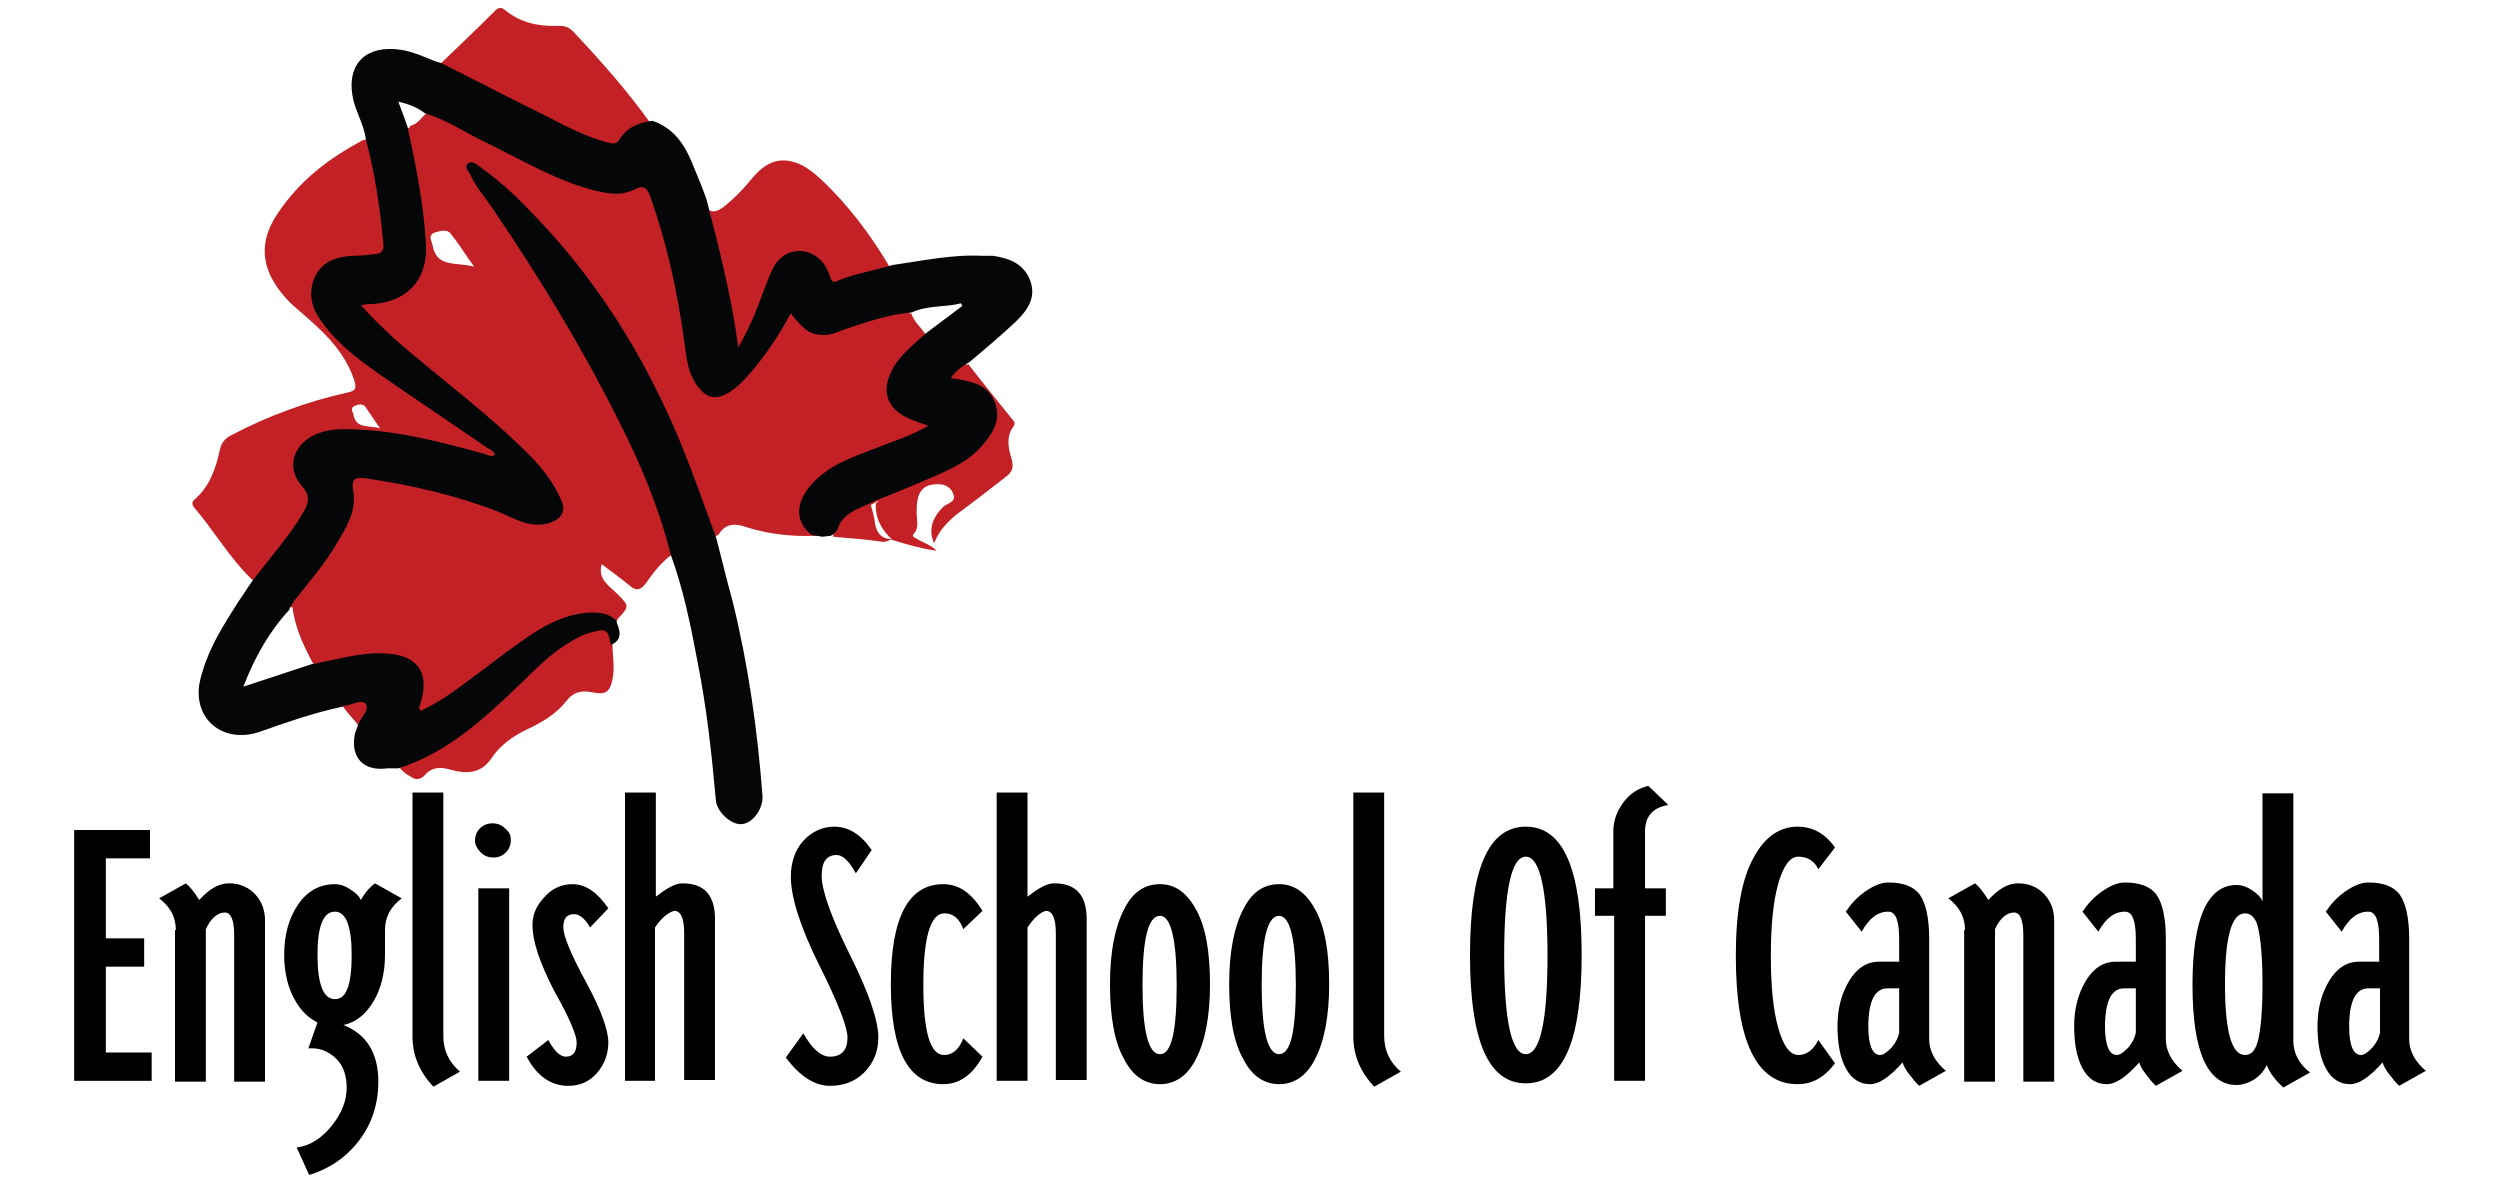
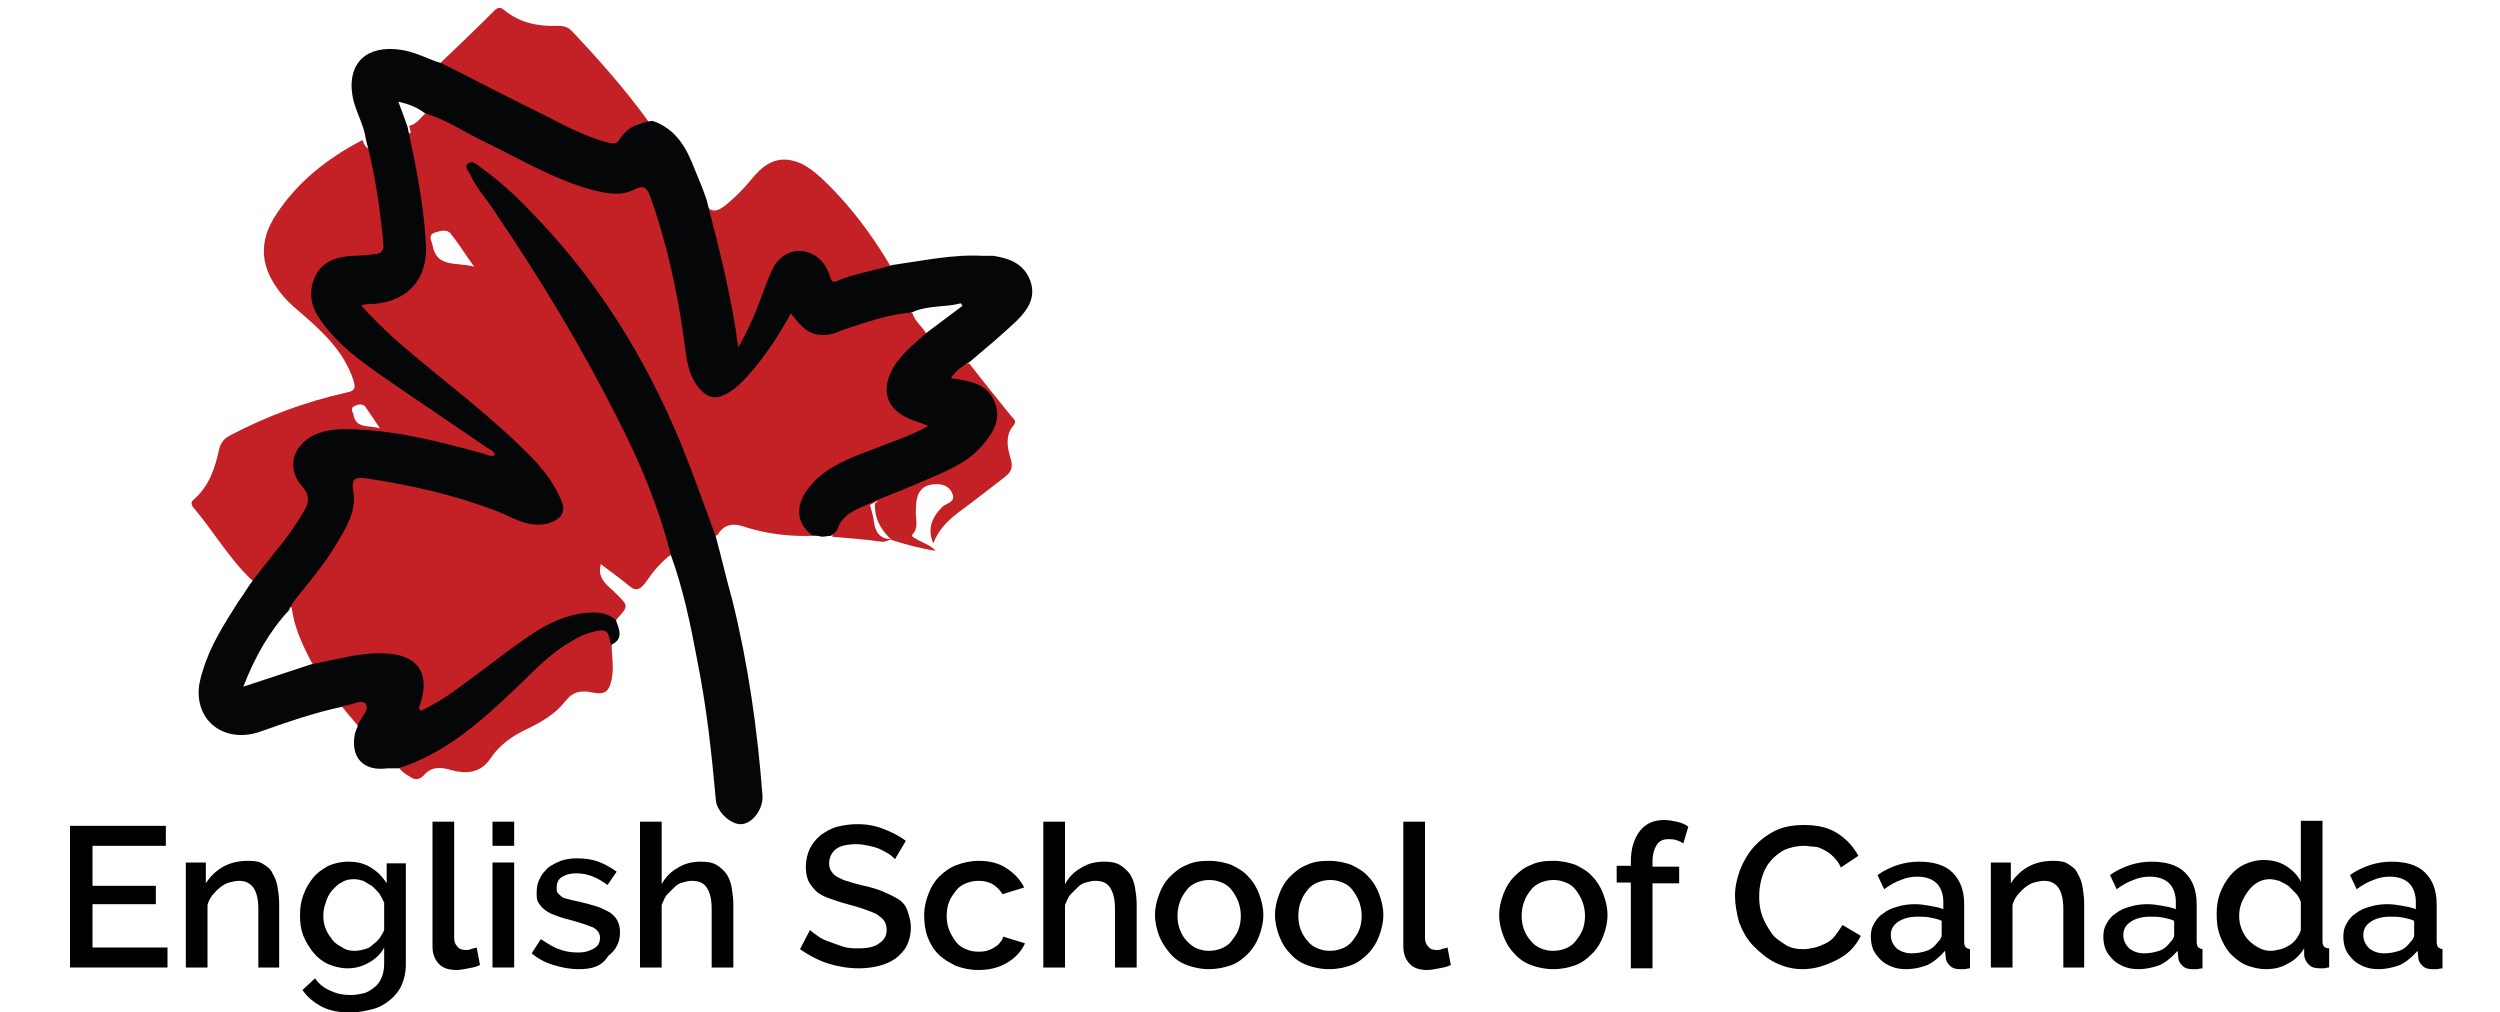
- <svg xmlns="http://www.w3.org/2000/svg" version="1.1" id="Layer_1" x="0px" y="0px" width="300px" height="142px" viewBox="0 0 300 142" style="enable-background:new 0 0 300 142;" xml:space="preserve">
+ <svg xmlns="http://www.w3.org/2000/svg" version="1.1" id="Layer_1" x="0px" y="0px" width="300px" height="121.4px" viewBox="0 0 300 121.4" style="enable-background:new 0 0 300 121.4;" xml:space="preserve">
  <style type="text/css">
	.st0{fill:#C42126;}
	.st1{fill:#040607;}
</style>
-   <path id="XMLID_4_" class="st0" d="M78,14.7c-2.8-3.9-6-7.5-9.3-11c-0.5-0.5-1-0.6-1.7-0.6c-2.4,0.1-4.6-0.4-6.4-1.9  c-0.5-0.4-0.8-0.3-1.2,0.1c-2.2,2.2-4.4,4.3-6.6,6.4c-0.1,2-0.7,3.5-1.5,5.8c-0.7,0.5-1.1,1.4-2.1,1.6c0.1,0.3-0.4,0.3-1.6,0.7  c-2.1,1-2.1,0.7-4,1c-4.2,2.2-7.8,5-10.4,9c-1.7,2.6-2,5.3-0.3,8.1c0.8,1.3,1.7,2.3,2.9,3.3c2.8,2.4,5.5,4.8,6.7,8.4  c0.3,1,0.2,1.3-0.8,1.5c-4.9,1.1-9.5,2.8-13.9,5.1c-0.8,0.4-1.2,0.9-1.4,1.7c-0.5,2.3-1.2,4.4-3,6c-0.4,0.3-0.4,0.6-0.1,1  c2.4,2.8,4.2,6,6.9,8.6c2.1,1.7,2.2,2.8,4.9,3.4c0.3,2.4,1.3,4.5,2.4,6.6c1.6,2.1,2,3.1,3.6,5c0,0-0.1,0.1-0.1,0.1  c0.6,0.8,1.3,1.6,1.9,2.3c0,0.2,4.7,4.7,4.9,5c0.4,0.6,0.9,1,1.5,1.3c0.5,0.4,1.1,0.4,1.6-0.1c0.9-1.1,2-1.1,3.3-0.7  c1.8,0.5,3.5,0.4,4.7-1.3c1.1-1.7,2.7-2.8,4.4-3.6c1.7-0.8,3.4-1.8,4.6-3.3c0.9-1.2,1.9-1.4,3.3-1.1c1.5,0.3,2-0.1,2.3-1.6  c0.3-1.4,0-2.8,0-4.2c0.5-1,0.1-1.6,0.6-3c1.5-1.6,1.4-1.6-0.1-3.1c-0.9-0.9-2.3-1.7-1.8-3.5c1.2,0.9,2.3,1.7,3.4,2.6  c0.7,0.6,1.2,0.6,1.9-0.3c0.9-1.3,1.9-2.6,3.2-3.5c1.8-0.7,5.5-2.3,5.5-2.3c0.9-1.5,2.1-1.4,3.5-0.9c2.6,0.8,5.3,1.1,8,1  c0.8-0.2,1.6-0.2,2.3-0.2c0,0.2,0,0.3-0.1,0.3c2,0.2,4,0.3,5.9,0.6c0.5,0.1,0.9-0.2,1.3-0.3c-1.3,0-1.9-0.7-2.1-1.9  c-0.1-0.8-0.3-1.5-0.5-2.2c0.2-0.1,0.5-0.3,0.9-0.5c0,0.1-0.1,0.2-0.3,0.3c-0.1,1.8,0.7,3.2,2,4.4c0,0,0,0,0,0c0,0,0,0,0,0l0,0  c1.6,0.5,3.3,1,5.3,1.3c-0.8-0.8-1.7-1-2.3-1.4c-0.3-0.2-0.8-0.3-0.4-0.7c0.6-0.7,0.3-1.6,0.3-2.4c0-0.8,0-1.5,0.3-2.3  c0.5-1,1.3-1.2,2.3-1.2c0.9,0,1.6,0.5,1.8,1.2c0.4,0.9-0.7,1.1-1.2,1.5c-1.4,1.4-1.8,2.8-1.1,4.4c0.6-1.6,1.7-2.7,3-3.7  c1.9-1.4,3.7-2.8,5.5-4.2c0.8-0.6,1.1-1.1,0.8-2.2c-0.4-1.3-0.7-2.7,0.2-3.9c0.4-0.5-0.1-0.8-0.3-1.1c-1.7-2.1-3.4-4.2-5.1-6.4  c-0.8,0.5-4.1-2.8-5.1-3.5c0.1,0-0.1,0.1-0.3,0.3c0.1-0.1,0.2-0.2,0.3-0.3c-0.5-0.9-1.4-1.5-1.7-2.5c-2.8-1.4-1.5-4.2-2.6-5.6  c-2.3-3.9-5-7.5-8.3-10.6c-1-0.9-2.1-1.8-3.4-2.1c-2.3-0.6-3.8,0.7-5.1,2.3c-0.9,1.1-1.9,2.1-3,3c-1,0.8-1.9,1.1-2.6-0.4  C83.9,24,78.2,16.3,78,14.7 M42.4,49.7c-0.1-0.3-0.4-0.8,0.2-1c0.4-0.2,1-0.3,1.3,0.2c0.5,0.7,1,1.5,1.7,2.5  C44.2,51,42.7,51.5,42.4,49.7z M56.9,32c-2.2-0.6-4.5,0.2-5-2.6c-0.1-0.5-0.6-1.2,0.3-1.5c0.7-0.2,1.5-0.5,2,0.3  C55.1,29.3,55.8,30.5,56.9,32z" />
-   <g id="XMLID_2_">
-     <path id="XMLID_55_" d="M12.6,126.3h5.6v3.4H8.9V99.6H18v3.4h-5.3v9.6h4.6v3.4h-4.6V126.3z" />
-     <path id="XMLID_57_" d="M21.1,111.6c0-1.6-0.7-2.8-2-3.8l3.2-1.8c0.4,0.3,1,1,1.6,2c1.2-1.3,2.3-2,3.6-2c1.3,0,2.4,0.5,3.2,1.4   c0.7,0.8,1.1,1.8,1.1,3v19.4h-3.7v-17.6c0-1.8-0.4-2.7-1.1-2.7c-0.9,0-1.7,0.7-2.3,2v18.3h-3.7V111.6z" />
-     <path id="XMLID_59_" d="M38.1,122.7c-1-0.5-1.9-1.3-2.6-2.5c-0.9-1.5-1.4-3.4-1.4-5.6c0-2.5,0.6-4.5,1.7-6.1   c1.1-1.6,2.6-2.4,4.4-2.4c0.6,0,1.2,0.2,1.8,0.6c0.6,0.4,1.1,0.8,1.3,1.3c0.4-0.7,0.9-1.4,1.7-2l3.2,1.8c-1.3,1-2,2.2-2,3.8v3   c0,2.2-0.5,4.1-1.4,5.6c-0.9,1.5-2.1,2.5-3.6,2.8c2.8,1.1,4.2,3.4,4.2,6.8c0,2.7-0.8,5.2-2.5,7.3c-1.5,1.9-3.5,3.2-5.8,3.9   l-1.5-3.3c1.6-0.2,3-1.1,4.2-2.6c1.2-1.5,1.8-3,1.8-4.6c0-1.4-0.4-2.6-1.2-3.4c-0.8-0.8-1.8-1.3-2.9-1.3H37L38.1,122.7z    M38.1,114.6c0,3.5,0.7,5.3,2.1,5.3c1.4,0,2-1.8,2-5.3c0-3.5-0.7-5.2-2-5.2C38.8,109.4,38.1,111.1,38.1,114.6z" />
-     <path id="XMLID_62_" d="M53.2,124.3c0,1.8,0.7,3.2,2,4.3l-3.2,1.8c-1.6-1.7-2.5-3.7-2.5-6V95.1h3.7V124.3z" />
-     <path id="XMLID_64_" d="M61.3,100.8c0,0.6-0.2,1.1-0.6,1.5c-0.4,0.4-0.9,0.6-1.5,0.6c-0.6,0-1.1-0.2-1.5-0.6   c-0.4-0.4-0.7-0.9-0.7-1.4c0-0.6,0.2-1.1,0.6-1.5c0.4-0.4,0.9-0.6,1.5-0.6c0.6,0,1.1,0.2,1.5,0.6C61.1,99.8,61.3,100.2,61.3,100.8z    M61.1,129.7h-3.7v-23.1h3.7V129.7z" />
-     <path id="XMLID_67_" d="M63.9,111c0-1.2,0.4-2.2,1.3-3.2c0.9-1.1,2.1-1.7,3.5-1.7c1.6,0,3,1,4.3,2.9l-2.2,2.3   c-0.6-1.1-1.3-1.6-1.9-1.6c-0.9,0-1.3,0.5-1.3,1.6c0,1,0.9,3.2,2.7,6.5c1.8,3.3,2.7,5.8,2.7,7.3c0,1.4-0.5,2.7-1.4,3.7   c-0.9,1-2,1.5-3.4,1.5c-2.1,0-3.8-1.2-5-3.5l2.6-2c0.7,1.3,1.4,2,2.1,2c0.9,0,1.3-0.6,1.3-1.7c0-0.9-0.9-3-2.7-6.2   C64.8,115.6,63.9,113,63.9,111z" />
-     <path id="XMLID_69_" d="M78.6,111.3v18.4H75V95.1h3.7v12.5c1.3-1,2.3-1.6,3.2-1.6c2.6,0,3.9,1.4,3.9,4.3v19.3h-3.7v-17.6   c0-1.8-0.4-2.7-1.2-2.7C80.2,109.5,79.4,110.1,78.6,111.3z" />
-     <path id="XMLID_71_" d="M100.4,102.6c-1.2,0-1.8,0.8-1.8,2.5c0,1.7,1.1,4.9,3.4,9.5c2.3,4.6,3.4,7.9,3.4,9.9c0,1.7-0.6,3.1-1.7,4.2   c-1.1,1.1-2.5,1.6-4.1,1.6c-1.8,0-3.6-1.1-5.3-3.4l2.1-2.9c1,1.8,2.1,2.8,3.2,2.8c1.4,0,2.1-0.8,2.1-2.3c0-1.2-1.1-4.1-3.4-8.7   c-2.3-4.6-3.4-8.2-3.4-10.6c0-1.7,0.5-3.2,1.5-4.3c1-1.1,2.3-1.7,3.7-1.7c1.7,0,3.2,0.9,4.5,2.8l-1.9,2.8   C101.9,103.3,101.1,102.6,100.4,102.6z" />
-     <path id="XMLID_73_" d="M113.2,106.1c1.9,0,3.4,1.1,4.7,3.2l-2.3,2.2c-0.5-1.3-1.2-1.9-2.3-1.9c-1.6,0-2.5,2.8-2.5,8.5   c0,5.7,0.8,8.5,2.5,8.5c1,0,1.8-0.7,2.3-2l2.3,2.2c-1.2,2.2-2.8,3.3-4.7,3.3c-4.2,0-6.3-4-6.3-12S109,106.1,113.2,106.1z" />
-     <path id="XMLID_75_" d="M123.3,111.3v18.4h-3.7V95.1h3.7v12.5c1.3-1,2.3-1.6,3.2-1.6c2.6,0,3.9,1.4,3.9,4.3v19.3h-3.7v-17.6   c0-1.8-0.4-2.7-1.2-2.7C124.8,109.5,124.1,110.1,123.3,111.3z" />
-     <path id="XMLID_77_" d="M139.2,106.1c1.8,0,3.2,1,4.3,3c1.2,2.1,1.7,5.2,1.7,9c0,3.9-0.6,6.9-1.7,9c-1,2-2.5,3-4.3,3   c-1.8,0-3.3-1-4.3-3c-1.2-2.1-1.7-5.2-1.7-9c0-3.9,0.6-6.9,1.7-9C135.9,107.1,137.3,106.1,139.2,106.1z M137.1,118.2   c0,5.5,0.7,8.3,2.1,8.3c1.4,0,2-2.8,2-8.3s-0.7-8.3-2-8.3C137.8,109.9,137.1,112.6,137.1,118.2z" />
-     <path id="XMLID_80_" d="M153.5,106.1c1.8,0,3.2,1,4.3,3c1.2,2.1,1.7,5.2,1.7,9c0,3.9-0.6,6.9-1.7,9c-1,2-2.5,3-4.3,3   c-1.8,0-3.3-1-4.3-3c-1.2-2.1-1.7-5.2-1.7-9c0-3.9,0.6-6.9,1.7-9C150.2,107.1,151.6,106.1,153.5,106.1z M151.4,118.2   c0,5.5,0.7,8.3,2.1,8.3c1.4,0,2-2.8,2-8.3s-0.7-8.3-2-8.3C152.1,109.9,151.4,112.6,151.4,118.2z" />
-     <path id="XMLID_83_" d="M166.1,124.3c0,1.8,0.7,3.2,2,4.3l-3.2,1.8c-1.6-1.7-2.5-3.7-2.5-6V95.1h3.7V124.3z" />
-     <path id="XMLID_85_" d="M183.1,99.2c4.5,0,6.7,5.1,6.7,15.4c0,10.3-2.2,15.4-6.7,15.4c-4.5,0-6.7-5.1-6.7-15.4   C176.4,104.3,178.6,99.2,183.1,99.2z M180.5,114.7c0,7.9,0.9,11.8,2.6,11.8c1.7,0,2.6-3.9,2.6-11.8c0-7.9-0.9-11.9-2.6-11.9   C181.4,102.8,180.5,106.7,180.5,114.7z" />
-     <path id="XMLID_88_" d="M193.6,109.9h-2.2v-3.3h2.2v-6.8c0-1.3,0.4-2.4,1.2-3.5c0.8-1.1,1.8-1.7,3-2l2.4,2.3   c-1.9,0.3-2.8,1.4-2.8,3.2v6.8h2.5v3.3h-2.5v19.8h-3.7V109.9z" />
-     <path id="XMLID_90_" d="M215.7,99.2c1.8,0,3.3,0.8,4.5,2.5l-2,2.6c-0.5-1-1.3-1.5-2.4-1.5c-1,0-1.8,1.1-2.4,3.2   c-0.6,2.1-0.9,5-0.9,8.7c0,3.7,0.3,6.6,0.9,8.7c0.6,2.1,1.4,3.2,2.4,3.2c1,0,1.8-0.6,2.4-1.8l2,2.8c-1.3,1.7-2.7,2.5-4.5,2.5   c-4.9,0-7.4-5.1-7.4-15.4c0-5.3,0.7-9.3,2.2-11.9C211.8,100.4,213.6,99.2,215.7,99.2z" />
-     <path id="XMLID_92_" d="M231.5,124.7c0,1.4,0.7,2.7,2,3.8l-3.2,1.8c-0.3-0.3-0.6-0.6-0.8-0.9c-0.6-0.7-1-1.3-1.2-1.9   c-1.5,1.7-2.8,2.6-3.9,2.6c-1.2,0-2.2-0.6-2.9-1.9c-0.7-1.3-1-3-1-5.1c0-2.1,0.5-3.9,1.4-5.4c0.9-1.5,2.1-2.3,3.6-2.3h2.4v-2.7   c0-2.2-0.4-3.3-1.3-3.3c-1.3,0-2.3,0.8-3.2,2.4l-1.9-2.4c0.6-0.9,1.3-1.7,2.3-2.4c1-0.7,1.9-1.1,2.8-1.1c1.8,0,3.1,0.5,3.8,1.5   c0.7,1,1.1,2.8,1.1,5.2V124.7z M227.8,118.6h-1.3c-1.5,0-2.3,1.5-2.3,4.6c0,2.2,0.5,3.4,1.4,3.4c0.4,0,0.8-0.3,1.4-0.9   c0.5-0.6,0.8-1.2,0.9-1.8V118.6z" />
-     <path id="XMLID_95_" d="M235.8,111.6c0-1.6-0.7-2.8-2-3.8l3.2-1.8c0.4,0.3,1,1,1.6,2c1.2-1.3,2.3-2,3.6-2c1.3,0,2.4,0.5,3.2,1.4   c0.7,0.8,1.1,1.8,1.1,3v19.4h-3.7v-17.6c0-1.8-0.4-2.7-1.1-2.7c-0.9,0-1.7,0.7-2.3,2v18.3h-3.7V111.6z" />
-     <path id="XMLID_97_" d="M259.9,124.7c0,1.4,0.7,2.7,2,3.8l-3.2,1.8c-0.3-0.3-0.6-0.6-0.8-0.9c-0.6-0.7-1-1.3-1.2-1.9   c-1.5,1.7-2.8,2.6-3.9,2.6c-1.2,0-2.2-0.6-2.9-1.9c-0.7-1.3-1-3-1-5.1c0-2.1,0.5-3.9,1.4-5.4c0.9-1.5,2.1-2.3,3.6-2.3h2.4v-2.7   c0-2.2-0.4-3.3-1.3-3.3c-1.3,0-2.3,0.8-3.2,2.4l-1.9-2.4c0.6-0.9,1.3-1.7,2.3-2.4c1-0.7,1.9-1.1,2.8-1.1c1.8,0,3.1,0.5,3.8,1.5   c0.7,1,1.1,2.8,1.1,5.2V124.7z M256.2,118.6h-1.3c-1.5,0-2.3,1.5-2.3,4.6c0,2.2,0.5,3.4,1.4,3.4c0.4,0,0.8-0.3,1.4-0.9   c0.5-0.6,0.8-1.2,0.9-1.8V118.6z" />
-     <path id="XMLID_100_" d="M268.4,130.2c-3.5,0-5.3-4-5.3-12s1.8-12,5.3-12c0.6,0,1.2,0.2,1.8,0.6c0.6,0.4,1.1,0.8,1.3,1.4v-13h3.7   v29.7c0,1.5,0.7,2.8,2,3.8l-3.2,1.8c-0.9-0.8-1.6-1.7-2-2.7c-0.3,0.7-0.8,1.3-1.6,1.8C269.7,130,269,130.2,268.4,130.2z    M269.4,109.6c-1.6,0-2.4,2.8-2.4,8.5c0,5.7,0.8,8.5,2.4,8.5c0.8,0,1.3-0.6,1.6-1.9c0.3-1.3,0.5-3.5,0.5-6.6s-0.2-5.3-0.5-6.6   C270.8,110.3,270.2,109.6,269.4,109.6z" />
-     <path id="XMLID_103_" d="M289.1,124.7c0,1.4,0.7,2.7,2,3.8l-3.2,1.8c-0.3-0.3-0.6-0.6-0.8-0.9c-0.6-0.7-1-1.3-1.2-1.9   c-1.5,1.7-2.8,2.6-3.9,2.6c-1.2,0-2.2-0.6-2.9-1.9c-0.7-1.3-1-3-1-5.1c0-2.1,0.5-3.9,1.4-5.4c0.9-1.5,2.1-2.3,3.6-2.3h2.4v-2.7   c0-2.2-0.4-3.3-1.3-3.3c-1.3,0-2.3,0.8-3.2,2.4l-1.9-2.4c0.6-0.9,1.3-1.7,2.3-2.4c1-0.7,1.9-1.1,2.8-1.1c1.8,0,3.1,0.5,3.8,1.5   c0.7,1,1.1,2.8,1.1,5.2V124.7z M285.5,118.6h-1.3c-1.5,0-2.3,1.5-2.3,4.6c0,2.2,0.5,3.4,1.4,3.4c0.4,0,0.8-0.3,1.4-0.9   c0.5-0.6,0.8-1.2,0.9-1.8V118.6z" />
-   </g>
+   <path id="XMLID_4_" class="st0" d="M121.4,50c-1.7-2.1-3.4-4.2-5.1-6.4c-0.8,0.5-4.1-2.8-5.1-3.5c0.1,0-0.1,0.1-0.3,0.3  c0.1-0.1,0.2-0.2,0.3-0.3c-0.5-0.9-1.4-1.5-1.7-2.5c-2.8-1.4-1.5-4.2-2.6-5.6c-2.3-3.9-5-7.5-8.3-10.6c-1-0.9-2.1-1.8-3.4-2.1  c-2.3-0.6-3.8,0.7-5.1,2.3c-0.9,1.1-1.9,2.1-3,3c-1,0.8-1.9,1.1-2.6-0.4c-0.6-0.2-6.4-7.9-6.6-9.5c-0.4,0.2-1,0.3-1.6,0.3  c0.5-0.2,1-0.3,1.6-0.3c-2.8-3.9-6-7.5-9.3-11c-0.5-0.5-1-0.6-1.7-0.6c-2.4,0.1-4.6-0.4-6.4-1.9c-0.5-0.4-0.8-0.3-1.2,0.1  c-2.2,2.2-4.4,4.3-6.6,6.4c-0.1,2,0.9,6.6-1.5,5.8c-0.7,0.5-1.1,1.4-2.1,1.6c0.1,0.3,0.1,0.5,0.2,0.8c-2.1,1-5,3.6-5.8,0.9  c-4.2,2.2-7.8,5-10.4,9c-1.7,2.6-2,5.3-0.3,8.1c0.8,1.3,1.7,2.3,2.9,3.3c2.8,2.4,5.5,4.8,6.7,8.4c0.3,1,0.2,1.3-0.8,1.5  c-4.9,1.1-9.5,2.8-13.9,5.1c-0.8,0.4-1.2,0.9-1.4,1.7c-0.5,2.3-1.2,4.4-3,6c-0.4,0.3-0.4,0.6-0.1,1c2.4,2.8,4.2,6,6.9,8.6  c2.1,1.7,2.2,2.8,4.9,3.4c0.3,2.4,1.3,4.5,2.4,6.6c1.6,2.1,2,3.1,3.6,5c0,0-0.1,0.1-0.1,0.1c0.6,0.8,1.3,1.6,1.9,2.3  c0,0.2,4.7,4.7,4.9,5c0.4,0.6,0.9,1,1.5,1.3c0.5,0.4,1.1,0.4,1.6-0.1c0.9-1.1,2-1.1,3.3-0.7c1.8,0.5,3.5,0.4,4.7-1.3  c1.1-1.7,2.7-2.8,4.4-3.6c1.7-0.8,3.4-1.8,4.6-3.3c0.9-1.2,1.9-1.4,3.3-1.1c1.5,0.3,2-0.1,2.3-1.6c0.3-1.4,0-2.8,0-4.2  c0.5-1,0.1-1.6,0.6-3c1.5-1.6,1.4-1.6-0.1-3.1c-0.9-0.9-2.3-1.7-1.8-3.5c1.2,0.9,2.3,1.7,3.4,2.6c0.7,0.6,1.2,0.6,1.9-0.3  c0.9-1.3,1.9-2.6,3.2-3.5c1.8-0.7,5.5-2.3,5.5-2.3c0.9-1.5,2.1-1.4,3.5-0.9c2.6,0.8,5.3,1.1,8,1c0.8-0.2,1.6-0.2,2.3-0.2  c0,0.2,0,0.3-0.1,0.3c2,0.2,4,0.3,5.9,0.6c0.5,0.1,0.9-0.2,1.3-0.3c-1.3,0-1.9-0.7-2.1-1.9c-0.1-0.8-0.3-1.5-0.5-2.2  c0.2-0.1,0.5-0.3,0.9-0.5c0,0.1-0.1,0.2-0.3,0.3c-0.1,1.8,0.7,3.2,2,4.4c0,0,0,0,0,0c0,0,0,0,0,0l0,0c1.6,0.5,3.3,1,5.3,1.3  c-0.8-0.8-1.7-1-2.3-1.4c-0.3-0.2-0.8-0.3-0.4-0.7c0.6-0.7,0.3-1.6,0.3-2.4c0-0.8,0-1.5,0.3-2.3c0.5-1,1.3-1.2,2.3-1.2  c0.9,0,1.6,0.5,1.8,1.2c0.4,0.9-0.7,1.1-1.2,1.5c-1.4,1.4-1.8,2.8-1.1,4.4c0.6-1.6,1.7-2.7,3-3.7c1.9-1.4,3.7-2.8,5.5-4.2  c0.8-0.6,1.1-1.1,0.8-2.2c-0.4-1.3-0.7-2.7,0.2-3.9C122.1,50.6,121.7,50.3,121.4,50z M42.4,49.7c-0.1-0.3-0.4-0.8,0.2-1  c0.4-0.2,1-0.3,1.3,0.2c0.5,0.7,1,1.5,1.7,2.5C44.2,51,42.7,51.5,42.4,49.7z M56.9,32c-2.2-0.6-4.5,0.2-5-2.6  c-0.1-0.5-0.6-1.2,0.3-1.5c0.7-0.2,1.5-0.5,2,0.3C55.1,29.3,55.8,30.5,56.9,32z" />
  <path id="XMLID_50_" class="st1" d="M37.4,79.7c2.9-0.5,5.6-1.4,8.6-1.3c4.1,0.1,5.7,2.3,4.4,6.2c-0.1,0.2-0.2,0.4,0.1,0.7  c1.9-0.9,3.7-2.1,5.4-3.4c2.9-2.1,5.7-4.4,8.7-6.3c2-1.2,4.2-2.1,6.6-2.1c1,0,1.9,0.2,2.7,0.9c0.4,1.1,1,2.3-0.6,3  c-0.3-1.9-0.6-2-2.4-1.5c-0.8,0.2-1.6,0.6-2.4,1.1c-2.5,1.4-4.5,3.6-6.5,5.5c-4.2,4-8.5,7.9-14.2,9.7c-0.4,0-0.9,0-1.3,0  c-2.9,0.4-4.5-1.3-3.9-4.2c0.1-0.3,0.2-0.6,0.3-0.8c0.2-1,1.5-1.9,1-2.7c-0.5-0.7-1.8,0.2-2.7,0.2c0,0-0.1,0.1-0.1,0.1  c-3.3,0.7-6.5,1.8-9.6,2.9c-4.4,1.7-8.2-1.1-7.6-5.5c0.1-0.5,0.2-1,0.4-1.6c0.9-3.1,2.6-5.7,4.3-8.4c0.6-0.8,1.1-1.7,1.7-2.5  c2.1-2.8,4.5-5.4,6.2-8.4c0.6-1.1,0.7-1.9-0.3-3c-1.8-2.1-1.1-4.7,1.3-6c1.2-0.6,2.5-0.8,3.8-0.8c5.7,0,11.1,1.4,16.6,2.9  c0.5,0.1,0.9,0.5,1.5,0.2c-0.2-0.6-0.7-0.7-1-0.9c-4.2-2.9-8.4-5.7-12.6-8.6c-2.7-1.9-5.3-3.8-7.2-6.5c-1.3-1.7-1.7-3.6-0.7-5.6  c0.9-1.7,2.6-2.2,4.4-2.3c0.9,0,1.7-0.1,2.6-0.2c0.9,0,1.2-0.5,1.1-1.3c-0.4-4.2-1-8.4-2.1-12.5c-0.2-1.6-1.1-3.1-1.5-4.7  c-0.9-3.9,1.1-6.4,5-6.1c1.7,0.1,3.2,0.8,4.7,1.4c0.3,0.1,0.6,0.2,0.9,0.3c4.2,2.1,8.4,4.3,12.7,6.4c2.3,1.2,4.6,2.4,7.2,3.1  c0.6,0.1,1,0.3,1.4-0.3c0.9-1.5,2.3-2.1,4-2.3c2.9,1,4.1,3.3,5.1,5.9c0.5,1.2,1,2.4,1.4,3.6c1.5,5.8,3,11.7,3.8,17.7  c0.8-1.5,1.6-3,2.2-4.6c0.7-1.7,1.2-3.4,2-5c1.1-2,3.3-2.6,5.2-1.3c0.8,0.6,1.3,1.4,1.6,2.4c0.2,0.5,0.3,0.8,0.9,0.5  c2.1-0.9,4.4-1.2,6.6-1.9c3.6-0.5,7.2-1.3,10.8-1.1c0.4,0,0.9,0,1.3,0c1.9,0.3,3.6,0.9,4.4,2.9c0.8,2.1-0.3,3.6-1.6,4.9  c-1.8,1.7-3.7,3.3-5.6,4.9c-0.8,0.5-1.7,1-2.3,2c0.4,0,0.6,0.1,0.8,0.1c1.8,0.3,3.6,0.7,4.4,2.6c0.9,2,0,3.7-1.3,5.2  c-1.6,2-3.9,3-6.2,4c-2.3,1-4.5,1.9-6.8,2.8c-0.2,0.1-0.4,0.2-0.6,0.3c-1.5,0.7-3.3,1.2-3.9,3.1c-0.1,0.3-0.5,0.6-0.8,0.8  c-0.3,0-0.7,0.1-1,0.1c0,0-0.1,0-0.1,0c-0.4-0.1-0.8-0.1-1.2-0.2c-2.4-1.9-1.6-4.4,0.1-6.2c2.1-2.3,5-3.2,7.8-4.3  c2-0.8,4-1.4,6.1-2.6c-1-0.4-1.8-0.6-2.6-1c-2.3-1.1-3-3.1-1.9-5.4c0.9-2,2.7-3.3,4.2-4.7c1.5-1.1,2.9-2.2,4.4-3.3  c-0.1-0.1-0.1-0.2-0.2-0.3c-1.9,0.5-4,0.2-5.9,1.1c-2.7,0.2-5.2,1.1-7.7,1.9c-0.9,0.3-1.8,0.8-2.8,0.8c-1.6,0-2.4-0.5-4-2.6  c-1.4,2.6-3,5-4.9,7.2c-0.9,1-1.8,2-3.1,2.6c-1.1,0.5-2,0.3-2.8-0.6c-1.6-1.7-1.7-3.8-2-5.9c-0.8-5.9-2.1-11.8-4.1-17.4  c-0.4-1-0.8-1.3-1.8-0.8c-1.7,0.9-3.4,0.5-5.1,0.1c-4.8-1.3-9-3.9-13.4-6c-2.2-1.1-4.3-2.5-6.7-3.2c-0.9-0.7-1.9-1.1-3.2-1.4  c0.4,1.1,0.8,2.1,1.1,3c1,4.6,1.9,9.1,2.2,13.8c0.4,5.3-3.1,7.5-7,7.5c-0.2,0-0.4,0.1-0.8,0.1c1.4,1.6,2.8,2.9,4.2,4.2  c5.5,4.8,11.5,9.1,16.6,14.4c1.3,1.4,2.4,2.9,3.2,4.7c0.7,1.5,0.1,2.4-1.5,2.9c-2.3,0.6-4.1-0.6-6-1.4c-5.2-2-10.5-3.2-15.9-4  c-1.2-0.2-1.8,0-1.5,1.6c0.4,2.4-0.9,4.4-2.1,6.4c-1.3,2.2-3,4.2-4.6,6.2c-0.4,0.5-0.8,1-1,1.6c-2.4,2.6-4.1,5.6-5.5,9.2  C32.3,81.4,34.9,80.5,37.4,79.7z" />
  <path id="XMLID_49_" class="st1" d="M80.5,66.6c-1.4-5.6-3.6-10.9-6.2-16c-4.4-8.8-9.5-17.2-15-25.3c-0.9-1.4-2.1-2.7-2.8-4.2  c-0.2-0.5-0.9-1.1-0.3-1.5c0.5-0.4,1.1,0.2,1.5,0.5c2.1,1.5,4,3.2,5.8,5.1c8,8.1,13.9,17.6,18.2,28c1.5,3.7,2.8,7.4,4.2,11.2  c0.7,2.6,1.3,5.2,2,7.7c1.9,7.7,3,15.5,3.6,23.4c0.1,1.6-1.2,3.3-2.5,3.4c-1.3,0.1-3-1.5-3.1-2.9c-0.5-5.6-1.1-11.1-2.2-16.6  C82.9,75.1,82,70.7,80.5,66.6z" />
  <path id="XMLID_1_" class="st0" d="M52.8,7.8" />
  <path id="XMLID_3_" class="st0" d="M86.3,63.5" />
+   <g id="XMLID_6_">
+     <path id="XMLID_7_" d="M20.1,113.7v2.4H8.4v-17h11.5v2.4h-8.8v4.8h7.6v2.2h-7.6v5.2H20.1z" />
+     <path id="XMLID_11_" d="M33.7,116.1H31v-7c0-1.2-0.2-2-0.6-2.6c-0.4-0.5-0.9-0.8-1.7-0.8c-0.4,0-0.8,0.1-1.2,0.2   c-0.4,0.1-0.7,0.3-1.1,0.6s-0.6,0.6-0.9,0.9c-0.3,0.4-0.5,0.8-0.6,1.2v7.5h-2.6v-12.6h2.4v2.5c0.5-0.8,1.2-1.5,2.1-2   c0.9-0.5,1.9-0.7,3-0.7c0.8,0,1.4,0.1,1.8,0.4c0.5,0.3,0.9,0.6,1.1,1.1c0.3,0.5,0.5,1,0.6,1.6c0.1,0.6,0.2,1.3,0.2,2V116.1z" />
+     <path id="XMLID_13_" d="M41.7,116.2c-0.8,0-1.6-0.2-2.3-0.5c-0.7-0.3-1.3-0.8-1.8-1.4s-0.9-1.3-1.2-2c-0.3-0.8-0.4-1.6-0.4-2.4   c0-0.9,0.1-1.7,0.4-2.5s0.7-1.5,1.2-2.1c0.5-0.6,1.1-1,1.8-1.4c0.7-0.3,1.5-0.5,2.4-0.5c1,0,1.9,0.2,2.7,0.7   c0.8,0.5,1.4,1.1,1.9,1.9v-2.4h2.3v12.2c0,0.9-0.2,1.7-0.5,2.4c-0.3,0.7-0.8,1.3-1.4,1.8s-1.3,0.9-2.1,1.1s-1.7,0.4-2.6,0.4   c-1.4,0-2.5-0.2-3.5-0.7c-0.9-0.5-1.7-1.1-2.3-2l1.5-1.4c0.5,0.7,1.1,1.2,1.9,1.5c0.8,0.4,1.6,0.5,2.4,0.5c0.5,0,1.1-0.1,1.5-0.2   c0.5-0.1,0.9-0.4,1.3-0.7c0.4-0.3,0.7-0.7,0.9-1.2c0.2-0.5,0.3-1,0.3-1.7v-1.9c-0.4,0.8-1.1,1.4-1.8,1.8   C43.4,116,42.6,116.2,41.7,116.2z M42.6,114.1c0.4,0,0.8-0.1,1.2-0.2s0.7-0.3,1-0.6c0.3-0.2,0.6-0.5,0.8-0.8   c0.2-0.3,0.4-0.6,0.5-0.9v-3.3c-0.2-0.4-0.4-0.8-0.6-1.1c-0.3-0.3-0.5-0.6-0.9-0.9c-0.3-0.2-0.7-0.4-1-0.6   c-0.4-0.1-0.7-0.2-1.1-0.2c-0.6,0-1.1,0.1-1.5,0.4c-0.5,0.2-0.8,0.6-1.2,1c-0.3,0.4-0.6,0.9-0.7,1.4c-0.2,0.5-0.3,1-0.3,1.6   c0,0.6,0.1,1.1,0.3,1.6c0.2,0.5,0.5,0.9,0.8,1.3s0.8,0.7,1.2,0.9C41.5,114,42,114.1,42.6,114.1z" />
+     <path id="XMLID_16_" d="M51.9,98.6h2.6v13.9c0,0.5,0.1,0.8,0.4,1.1c0.2,0.3,0.6,0.4,1,0.4c0.2,0,0.4,0,0.6-0.1   c0.2-0.1,0.5-0.1,0.7-0.2l0.4,2.1c-0.4,0.2-0.8,0.3-1.4,0.4c-0.5,0.1-1,0.2-1.4,0.2c-0.9,0-1.6-0.2-2.1-0.7   c-0.5-0.5-0.8-1.2-0.8-2.1V98.6z" />
+     <path id="XMLID_18_" d="M59.1,101.5v-2.9h2.6v2.9H59.1z M59.1,116.1v-12.6h2.6v12.6H59.1z" />
+     <path id="XMLID_21_" d="M69.4,116.3c-1,0-2-0.2-3-0.5s-1.9-0.8-2.6-1.4l1.1-1.7c0.8,0.5,1.5,1,2.2,1.2c0.7,0.3,1.5,0.4,2.3,0.4   c0.8,0,1.4-0.2,1.9-0.5s0.7-0.7,0.7-1.3c0-0.5-0.3-0.9-0.8-1.2c-0.5-0.2-1.3-0.5-2.4-0.8c-0.8-0.2-1.5-0.4-2-0.6   c-0.6-0.2-1-0.4-1.4-0.7c-0.4-0.3-0.6-0.6-0.8-0.9s-0.2-0.7-0.2-1.2c0-0.6,0.1-1.2,0.4-1.7c0.2-0.5,0.6-0.9,1-1.3   c0.4-0.3,1-0.6,1.5-0.8c0.6-0.2,1.2-0.3,1.9-0.3c0.9,0,1.8,0.1,2.6,0.4c0.8,0.3,1.5,0.7,2.2,1.2l-1.1,1.6c-1.2-0.9-2.4-1.4-3.7-1.4   c-0.7,0-1.2,0.1-1.7,0.4c-0.5,0.3-0.7,0.7-0.7,1.3c0,0.3,0,0.5,0.1,0.6c0.1,0.2,0.3,0.3,0.5,0.5s0.5,0.2,0.8,0.3   c0.3,0.1,0.8,0.2,1.3,0.3c0.8,0.2,1.6,0.4,2.2,0.6c0.6,0.2,1.1,0.5,1.5,0.7c0.4,0.3,0.7,0.6,0.9,1s0.3,0.8,0.3,1.4   c0,1.2-0.5,2.1-1.4,2.8C72.2,116,71,116.3,69.4,116.3z" />
+     <path id="XMLID_23_" d="M88,116.1h-2.6v-7c0-1.2-0.2-2-0.6-2.6c-0.4-0.6-1-0.8-1.8-0.8c-0.4,0-0.7,0.1-1.1,0.2   c-0.4,0.1-0.7,0.3-1,0.6s-0.6,0.6-0.9,0.9c-0.3,0.4-0.4,0.8-0.6,1.2v7.5h-2.6V98.6h2.6v7.5c0.5-0.9,1.1-1.5,2-2   c0.8-0.5,1.7-0.7,2.7-0.7c0.8,0,1.4,0.1,1.9,0.4c0.5,0.3,0.9,0.7,1.2,1.1c0.3,0.5,0.5,1,0.6,1.6c0.1,0.6,0.2,1.3,0.2,2V116.1z" />
+     <path id="XMLID_25_" d="M107.4,103.1c-0.2-0.2-0.4-0.4-0.7-0.6c-0.3-0.2-0.7-0.4-1.1-0.6c-0.4-0.2-0.9-0.3-1.3-0.4   c-0.5-0.1-1-0.2-1.5-0.2c-1.1,0-2,0.2-2.5,0.6s-0.8,1-0.8,1.7c0,0.4,0.1,0.8,0.3,1c0.2,0.3,0.4,0.5,0.8,0.7   c0.4,0.2,0.8,0.4,1.3,0.5c0.5,0.2,1.1,0.3,1.8,0.5c0.9,0.2,1.6,0.4,2.3,0.7c0.7,0.3,1.3,0.6,1.8,0.9s0.9,0.8,1.1,1.4s0.4,1.2,0.4,2   c0,0.9-0.2,1.6-0.5,2.2s-0.8,1.1-1.3,1.5c-0.6,0.4-1.2,0.7-2,0.9c-0.8,0.2-1.6,0.3-2.4,0.3c-1.3,0-2.5-0.2-3.8-0.6   c-1.2-0.4-2.3-1-3.3-1.7l1.2-2.3c0.2,0.2,0.5,0.4,0.9,0.7c0.4,0.3,0.8,0.5,1.4,0.7c0.5,0.2,1.1,0.4,1.7,0.6   c0.6,0.2,1.2,0.2,1.9,0.2c1.1,0,1.9-0.2,2.4-0.6c0.6-0.4,0.9-0.9,0.9-1.6c0-0.4-0.1-0.8-0.3-1.1c-0.2-0.3-0.5-0.5-0.9-0.8   c-0.4-0.2-0.9-0.4-1.5-0.6c-0.6-0.2-1.2-0.4-2-0.6c-0.8-0.2-1.6-0.5-2.2-0.7c-0.6-0.2-1.2-0.5-1.6-0.9c-0.4-0.4-0.7-0.8-0.9-1.2   c-0.2-0.5-0.3-1-0.3-1.7c0-0.8,0.2-1.6,0.5-2.2c0.3-0.6,0.8-1.2,1.3-1.6c0.6-0.4,1.2-0.8,2-1c0.8-0.2,1.6-0.3,2.4-0.3   c1.2,0,2.2,0.2,3.2,0.6c1,0.4,1.8,0.8,2.6,1.4L107.4,103.1z" />
+     <path id="XMLID_27_" d="M110.9,109.8c0-0.9,0.2-1.7,0.5-2.5c0.3-0.8,0.7-1.5,1.3-2.1c0.6-0.6,1.3-1.1,2.1-1.4   c0.8-0.3,1.7-0.5,2.7-0.5c1.3,0,2.4,0.3,3.3,0.9c0.9,0.6,1.6,1.3,2.1,2.3l-2.6,0.8c-0.3-0.5-0.7-0.9-1.2-1.2   c-0.5-0.3-1.1-0.4-1.7-0.4c-0.5,0-1,0.1-1.5,0.3s-0.9,0.5-1.2,0.9s-0.6,0.8-0.8,1.3c-0.2,0.5-0.3,1.1-0.3,1.7   c0,0.6,0.1,1.2,0.3,1.7c0.2,0.5,0.5,1,0.8,1.4c0.3,0.4,0.7,0.7,1.2,0.9s0.9,0.3,1.5,0.3c0.3,0,0.6,0,1-0.1c0.3-0.1,0.6-0.2,0.9-0.4   c0.3-0.2,0.5-0.3,0.7-0.6c0.2-0.2,0.3-0.4,0.4-0.7l2.6,0.8c-0.4,0.9-1.1,1.7-2.1,2.3c-1,0.6-2.1,0.9-3.5,0.9c-1,0-1.9-0.2-2.7-0.5   c-0.8-0.4-1.5-0.8-2.1-1.4c-0.6-0.6-1-1.3-1.3-2.1S110.9,110.7,110.9,109.8z" />
+     <path id="XMLID_29_" d="M136.4,116.1h-2.6v-7c0-1.2-0.2-2-0.6-2.6c-0.4-0.6-1-0.8-1.8-0.8c-0.4,0-0.7,0.1-1.1,0.2   c-0.4,0.1-0.7,0.3-1,0.6s-0.6,0.6-0.9,0.9c-0.3,0.4-0.4,0.8-0.6,1.2v7.5h-2.6V98.6h2.6v7.5c0.5-0.9,1.1-1.5,2-2   c0.8-0.5,1.7-0.7,2.7-0.7c0.8,0,1.4,0.1,1.9,0.4c0.5,0.3,0.9,0.7,1.2,1.1c0.3,0.5,0.5,1,0.6,1.6c0.1,0.6,0.2,1.3,0.2,2V116.1z" />
+     <path id="XMLID_31_" d="M145.1,116.3c-1,0-1.9-0.2-2.7-0.5s-1.5-0.8-2-1.4s-1-1.3-1.3-2.1c-0.3-0.8-0.5-1.6-0.5-2.5   c0-0.9,0.2-1.7,0.5-2.5c0.3-0.8,0.7-1.5,1.3-2.1c0.6-0.6,1.2-1.1,2-1.4c0.8-0.4,1.7-0.5,2.7-0.5c1,0,1.9,0.2,2.7,0.5   c0.8,0.4,1.5,0.8,2,1.4c0.6,0.6,1,1.3,1.3,2.1s0.5,1.6,0.5,2.5c0,0.9-0.2,1.7-0.5,2.5s-0.7,1.5-1.3,2.1c-0.6,0.6-1.2,1.1-2,1.4   S146,116.3,145.1,116.3z M141.3,109.9c0,0.6,0.1,1.2,0.3,1.7c0.2,0.5,0.5,1,0.8,1.3s0.7,0.7,1.2,0.9s0.9,0.3,1.5,0.3   c0.5,0,1-0.1,1.5-0.3s0.9-0.5,1.2-0.9s0.6-0.8,0.8-1.3c0.2-0.5,0.3-1.1,0.3-1.7c0-0.6-0.1-1.1-0.3-1.7c-0.2-0.5-0.5-1-0.8-1.4   s-0.7-0.7-1.2-0.9c-0.5-0.2-0.9-0.3-1.5-0.3c-0.5,0-1,0.1-1.5,0.3s-0.9,0.5-1.2,0.9c-0.3,0.4-0.6,0.8-0.8,1.4   C141.4,108.7,141.3,109.3,141.3,109.9z" />
+     <path id="XMLID_34_" d="M159.5,116.3c-1,0-1.9-0.2-2.7-0.5s-1.5-0.8-2-1.4c-0.6-0.6-1-1.3-1.3-2.1s-0.5-1.6-0.5-2.5   c0-0.9,0.2-1.7,0.5-2.5s0.7-1.5,1.3-2.1c0.6-0.6,1.2-1.1,2-1.4c0.8-0.4,1.7-0.5,2.7-0.5c1,0,1.9,0.2,2.7,0.5c0.8,0.4,1.5,0.8,2,1.4   c0.6,0.6,1,1.3,1.3,2.1s0.5,1.6,0.5,2.5c0,0.9-0.2,1.7-0.5,2.5s-0.7,1.5-1.3,2.1c-0.6,0.6-1.2,1.1-2,1.4S160.5,116.3,159.5,116.3z    M155.8,109.9c0,0.6,0.1,1.2,0.3,1.7c0.2,0.5,0.5,1,0.8,1.3c0.3,0.4,0.7,0.7,1.2,0.9s0.9,0.3,1.5,0.3c0.5,0,1-0.1,1.5-0.3   s0.9-0.5,1.2-0.9s0.6-0.8,0.8-1.3c0.2-0.5,0.3-1.1,0.3-1.7c0-0.6-0.1-1.1-0.3-1.7c-0.2-0.5-0.5-1-0.8-1.4s-0.7-0.7-1.2-0.9   c-0.5-0.2-0.9-0.3-1.5-0.3c-0.5,0-1,0.1-1.5,0.3c-0.5,0.2-0.9,0.5-1.2,0.9c-0.3,0.4-0.6,0.8-0.8,1.4   C155.9,108.7,155.8,109.3,155.8,109.9z" />
+     <path id="XMLID_37_" d="M168.4,98.6h2.6v13.9c0,0.5,0.1,0.8,0.4,1.1c0.2,0.3,0.6,0.4,1,0.4c0.2,0,0.4,0,0.6-0.1   c0.2-0.1,0.5-0.1,0.7-0.2l0.4,2.1c-0.4,0.2-0.8,0.3-1.4,0.4c-0.5,0.1-1,0.2-1.4,0.2c-0.9,0-1.6-0.2-2.1-0.7s-0.8-1.2-0.8-2.1V98.6z   " />
+     <path id="XMLID_39_" d="M186.4,116.3c-1,0-1.9-0.2-2.7-0.5s-1.5-0.8-2-1.4c-0.6-0.6-1-1.3-1.3-2.1s-0.5-1.6-0.5-2.5   c0-0.9,0.2-1.7,0.5-2.5s0.7-1.5,1.3-2.1c0.6-0.6,1.2-1.1,2-1.4c0.8-0.4,1.7-0.5,2.7-0.5c1,0,1.9,0.2,2.7,0.5c0.8,0.4,1.5,0.8,2,1.4   c0.6,0.6,1,1.3,1.3,2.1s0.5,1.6,0.5,2.5c0,0.9-0.2,1.7-0.5,2.5s-0.7,1.5-1.3,2.1c-0.6,0.6-1.2,1.1-2,1.4S187.4,116.3,186.4,116.3z    M182.6,109.9c0,0.6,0.1,1.2,0.3,1.7c0.2,0.5,0.5,1,0.8,1.3c0.3,0.4,0.7,0.7,1.2,0.9s0.9,0.3,1.5,0.3c0.5,0,1-0.1,1.5-0.3   s0.9-0.5,1.2-0.9s0.6-0.8,0.8-1.3c0.2-0.5,0.3-1.1,0.3-1.7c0-0.6-0.1-1.1-0.3-1.7c-0.2-0.5-0.5-1-0.8-1.4s-0.7-0.7-1.2-0.9   c-0.5-0.2-0.9-0.3-1.5-0.3c-0.5,0-1,0.1-1.5,0.3c-0.5,0.2-0.9,0.5-1.2,0.9c-0.3,0.4-0.6,0.8-0.8,1.4   C182.7,108.7,182.6,109.3,182.6,109.9z" />
+     <path id="XMLID_42_" d="M195.7,116.1v-10.2H194v-2h1.7v-0.5c0-1.6,0.4-2.8,1.1-3.7c0.7-0.9,1.7-1.3,2.9-1.3c0.5,0,1,0.1,1.5,0.2   c0.5,0.1,1,0.3,1.4,0.6l-0.6,2c-0.2-0.1-0.5-0.3-0.9-0.4c-0.3-0.1-0.6-0.1-0.9-0.1c-0.6,0-1.1,0.2-1.4,0.7s-0.5,1.1-0.5,2v0.6h3.2   v2h-3.2v10.2H195.7z" />
+     <path id="XMLID_44_" d="M208.2,107.5c0-1,0.2-2,0.6-3.1c0.4-1,0.9-1.9,1.6-2.7c0.7-0.8,1.6-1.5,2.6-2c1-0.5,2.2-0.7,3.5-0.7   c1.6,0,2.9,0.3,4,1c1.1,0.7,1.9,1.6,2.5,2.7l-2.1,1.4c-0.2-0.5-0.5-0.9-0.9-1.3s-0.7-0.6-1.1-0.8c-0.4-0.2-0.8-0.4-1.2-0.4   s-0.8-0.1-1.2-0.1c-0.9,0-1.7,0.2-2.4,0.5c-0.7,0.4-1.2,0.8-1.7,1.4s-0.8,1.3-1,2c-0.2,0.7-0.3,1.5-0.3,2.2c0,0.8,0.1,1.6,0.4,2.4   c0.3,0.8,0.7,1.4,1.1,2s1.1,1,1.7,1.4s1.4,0.5,2.2,0.5c0.4,0,0.8-0.1,1.3-0.2c0.4-0.1,0.9-0.3,1.3-0.5c0.4-0.2,0.8-0.5,1.1-0.9   c0.3-0.4,0.6-0.8,0.9-1.3l2.2,1.3c-0.3,0.6-0.7,1.2-1.2,1.7c-0.5,0.5-1.1,0.9-1.7,1.2s-1.3,0.6-2,0.8c-0.7,0.2-1.4,0.3-2.1,0.3   c-1.2,0-2.3-0.3-3.3-0.8c-1-0.5-1.8-1.2-2.6-2s-1.3-1.8-1.7-2.8C208.4,109.6,208.2,108.5,208.2,107.5z" />
+     <path id="XMLID_46_" d="M228.7,116.3c-0.6,0-1.2-0.1-1.7-0.3c-0.5-0.2-1-0.5-1.3-0.8c-0.4-0.4-0.7-0.8-0.9-1.2   c-0.2-0.5-0.3-1-0.3-1.6c0-0.6,0.1-1.1,0.4-1.6c0.3-0.5,0.6-0.9,1.1-1.2c0.5-0.4,1-0.6,1.7-0.8c0.6-0.2,1.4-0.3,2.1-0.3   c0.6,0,1.2,0.1,1.8,0.2c0.6,0.1,1.1,0.2,1.6,0.4v-0.9c0-0.9-0.3-1.7-0.8-2.2c-0.5-0.5-1.3-0.8-2.3-0.8c-0.7,0-1.3,0.1-2,0.4   c-0.6,0.2-1.3,0.6-2,1.1l-0.8-1.7c1.6-1.1,3.3-1.6,5-1.6c1.7,0,3.1,0.4,4,1.3s1.4,2.1,1.4,3.8v4.5c0,0.6,0.2,0.8,0.7,0.9v2.3   c-0.3,0-0.5,0.1-0.7,0.1s-0.4,0-0.5,0c-0.5,0-0.9-0.1-1.2-0.4c-0.3-0.3-0.5-0.6-0.5-1l-0.1-0.8c-0.6,0.7-1.3,1.3-2.1,1.7   C230.5,116.1,229.7,116.3,228.7,116.3z M229.4,114.4c0.6,0,1.2-0.1,1.8-0.3c0.6-0.2,1-0.6,1.3-1c0.3-0.3,0.5-0.6,0.5-0.9v-1.7   c-0.4-0.2-0.9-0.3-1.4-0.4s-1-0.1-1.5-0.1c-0.9,0-1.7,0.2-2.3,0.6c-0.6,0.4-0.9,0.9-0.9,1.6c0,0.6,0.2,1.1,0.7,1.6   C228.1,114.2,228.7,114.4,229.4,114.4z" />
+     <path id="XMLID_51_" d="M250.2,116.1h-2.6v-7c0-1.2-0.2-2-0.6-2.6c-0.4-0.5-0.9-0.8-1.7-0.8c-0.4,0-0.8,0.1-1.2,0.2   c-0.4,0.1-0.7,0.3-1.1,0.6s-0.6,0.6-0.9,0.9c-0.3,0.4-0.5,0.8-0.6,1.2v7.5h-2.6v-12.6h2.4v2.5c0.5-0.8,1.2-1.5,2.1-2   c0.9-0.5,1.9-0.7,3-0.7c0.8,0,1.4,0.1,1.8,0.4c0.5,0.3,0.9,0.6,1.1,1.1c0.3,0.5,0.5,1,0.6,1.6c0.1,0.6,0.2,1.3,0.2,2V116.1z" />
+     <path id="XMLID_53_" d="M256.6,116.3c-0.6,0-1.2-0.1-1.7-0.3c-0.5-0.2-1-0.5-1.3-0.8c-0.4-0.4-0.7-0.8-0.9-1.2   c-0.2-0.5-0.3-1-0.3-1.6c0-0.6,0.1-1.1,0.4-1.6c0.3-0.5,0.6-0.9,1.1-1.2c0.5-0.4,1-0.6,1.7-0.8c0.6-0.2,1.4-0.3,2.1-0.3   c0.6,0,1.2,0.1,1.8,0.2c0.6,0.1,1.1,0.2,1.6,0.4v-0.9c0-0.9-0.3-1.7-0.8-2.2c-0.5-0.5-1.3-0.8-2.3-0.8c-0.7,0-1.3,0.1-2,0.4   c-0.6,0.2-1.3,0.6-2,1.1l-0.8-1.7c1.6-1.1,3.3-1.6,5-1.6c1.7,0,3.1,0.4,4,1.3s1.4,2.1,1.4,3.8v4.5c0,0.6,0.2,0.8,0.7,0.9v2.3   c-0.3,0-0.5,0.1-0.7,0.1s-0.4,0-0.5,0c-0.5,0-0.9-0.1-1.2-0.4c-0.3-0.3-0.5-0.6-0.5-1l-0.1-0.8c-0.6,0.7-1.3,1.3-2.1,1.7   C258.4,116.1,257.5,116.3,256.6,116.3z M257.3,114.4c0.6,0,1.2-0.1,1.8-0.3c0.6-0.2,1-0.6,1.3-1c0.3-0.3,0.5-0.6,0.5-0.9v-1.7   c-0.4-0.2-0.9-0.3-1.4-0.4s-1-0.1-1.5-0.1c-0.9,0-1.7,0.2-2.3,0.6c-0.6,0.4-0.9,0.9-0.9,1.6c0,0.6,0.2,1.1,0.7,1.6   C256,114.2,256.6,114.4,257.3,114.4z" />
+     <path id="XMLID_107_" d="M271.9,116.3c-0.8,0-1.6-0.2-2.4-0.5c-0.7-0.3-1.3-0.8-1.9-1.4c-0.5-0.6-0.9-1.3-1.2-2.1   c-0.3-0.8-0.4-1.6-0.4-2.6c0-0.9,0.1-1.7,0.4-2.5s0.7-1.5,1.2-2.1s1.1-1.1,1.8-1.4c0.7-0.3,1.4-0.5,2.2-0.5c1,0,1.9,0.2,2.7,0.7   c0.8,0.5,1.4,1.1,1.8,1.9v-7.3h2.6V113c0,0.3,0.1,0.5,0.2,0.6c0.1,0.1,0.3,0.2,0.6,0.2v2.3c-0.3,0-0.5,0.1-0.7,0.1s-0.3,0-0.4,0   c-0.5,0-1-0.1-1.3-0.4c-0.3-0.3-0.5-0.6-0.6-1.1l0-0.9c-0.5,0.8-1.1,1.4-1.9,1.8C273.8,116.1,272.9,116.3,271.9,116.3z    M272.5,114.1c0.4,0,0.8-0.1,1.2-0.2s0.7-0.3,1.1-0.5c0.3-0.2,0.6-0.5,0.8-0.8c0.2-0.3,0.4-0.6,0.5-1v-3.3   c-0.1-0.4-0.3-0.8-0.6-1.1c-0.3-0.3-0.6-0.6-0.9-0.9c-0.3-0.2-0.7-0.4-1.1-0.6c-0.4-0.1-0.8-0.2-1.1-0.2c-0.5,0-1,0.1-1.5,0.4   c-0.4,0.2-0.8,0.6-1.1,1c-0.3,0.4-0.6,0.9-0.8,1.4c-0.2,0.5-0.3,1-0.3,1.6c0,0.6,0.1,1.1,0.3,1.6c0.2,0.5,0.5,1,0.8,1.3   c0.4,0.4,0.8,0.7,1.2,0.9C271.5,114,272,114.1,272.5,114.1z" />
+     <path id="XMLID_110_" d="M285.4,116.3c-0.6,0-1.2-0.1-1.7-0.3c-0.5-0.2-1-0.5-1.3-0.8c-0.4-0.4-0.7-0.8-0.9-1.2   c-0.2-0.5-0.3-1-0.3-1.6c0-0.6,0.1-1.1,0.4-1.6c0.3-0.5,0.6-0.9,1.1-1.2c0.5-0.4,1-0.6,1.7-0.8c0.6-0.2,1.4-0.3,2.1-0.3   c0.6,0,1.2,0.1,1.8,0.2c0.6,0.1,1.1,0.2,1.6,0.4v-0.9c0-0.9-0.3-1.7-0.8-2.2c-0.5-0.5-1.3-0.8-2.3-0.8c-0.7,0-1.3,0.1-2,0.4   c-0.6,0.2-1.3,0.6-2,1.1l-0.8-1.7c1.6-1.1,3.3-1.6,5-1.6c1.7,0,3.1,0.4,4,1.3s1.4,2.1,1.4,3.8v4.5c0,0.6,0.2,0.8,0.7,0.9v2.3   c-0.3,0-0.5,0.1-0.7,0.1s-0.4,0-0.5,0c-0.5,0-0.9-0.1-1.2-0.4c-0.3-0.3-0.5-0.6-0.5-1l-0.1-0.8c-0.6,0.7-1.3,1.3-2.1,1.7   C287.2,116.1,286.3,116.3,285.4,116.3z M286.1,114.4c0.6,0,1.2-0.1,1.8-0.3c0.6-0.2,1-0.6,1.3-1c0.3-0.3,0.5-0.6,0.5-0.9v-1.7   c-0.4-0.2-0.9-0.3-1.4-0.4s-1-0.1-1.5-0.1c-0.9,0-1.7,0.2-2.3,0.6c-0.6,0.4-0.9,0.9-0.9,1.6c0,0.6,0.2,1.1,0.7,1.6   C284.8,114.2,285.4,114.4,286.1,114.4z" />
+   </g>
</svg>
